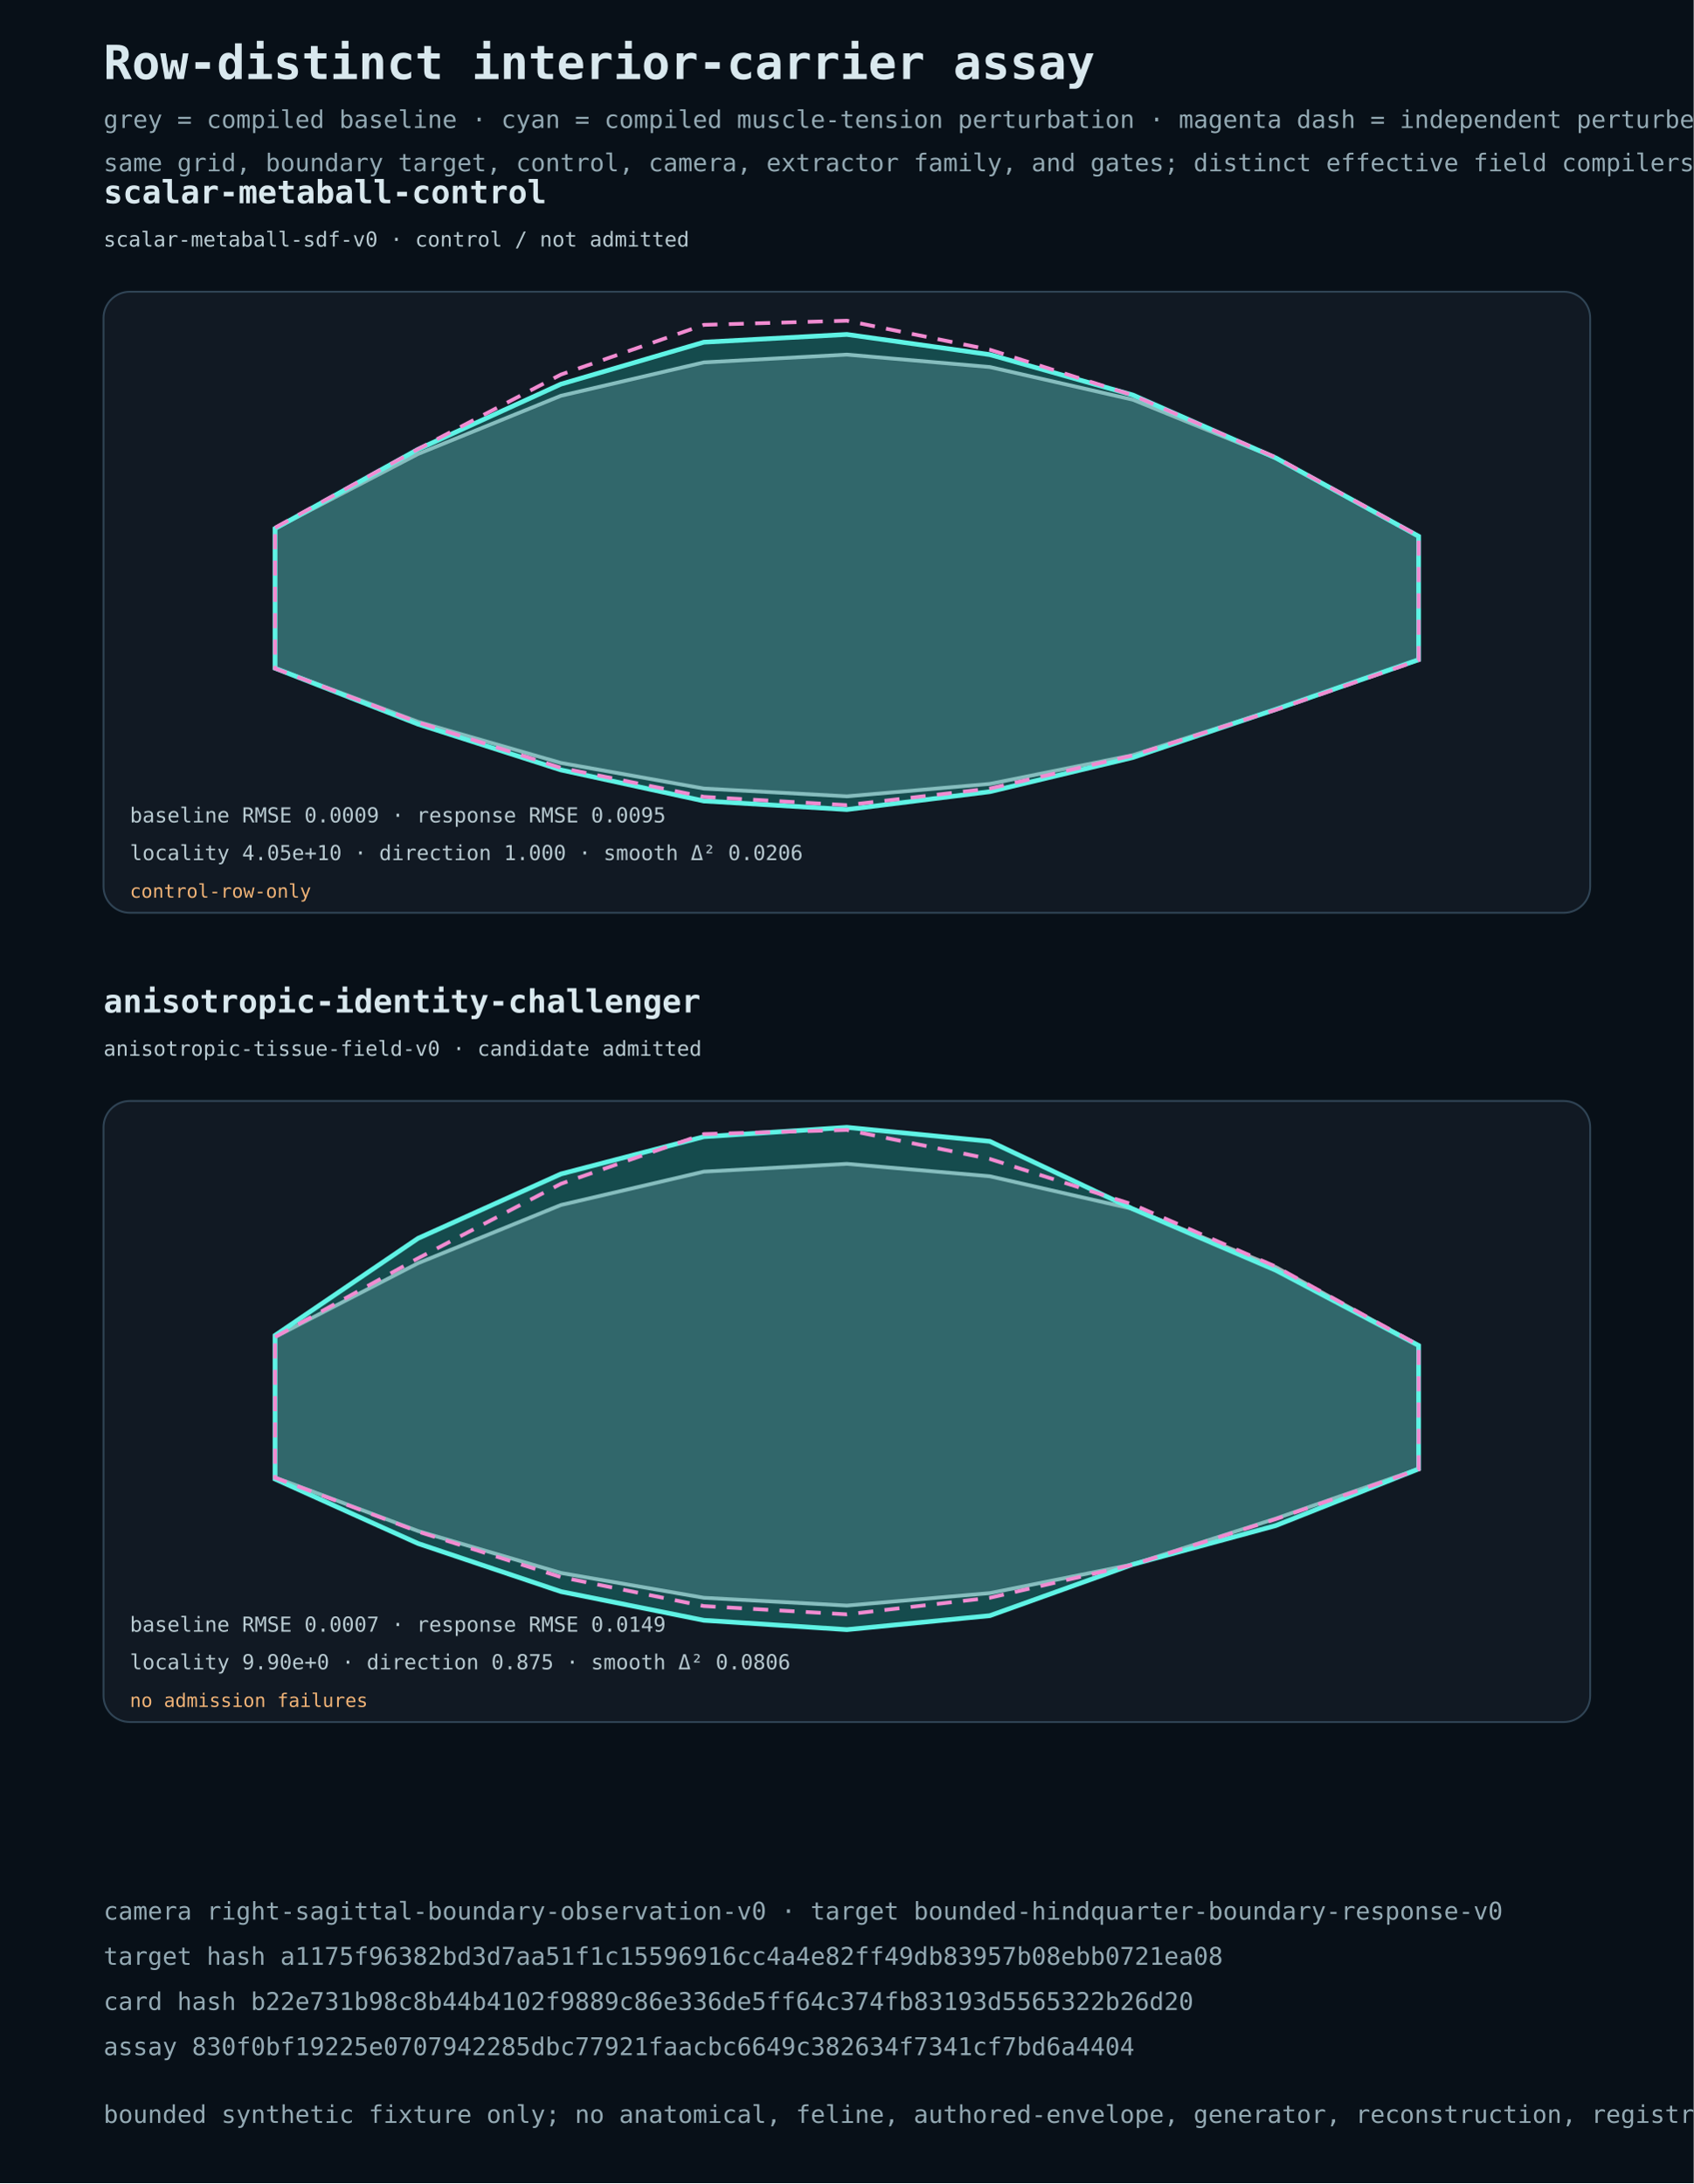
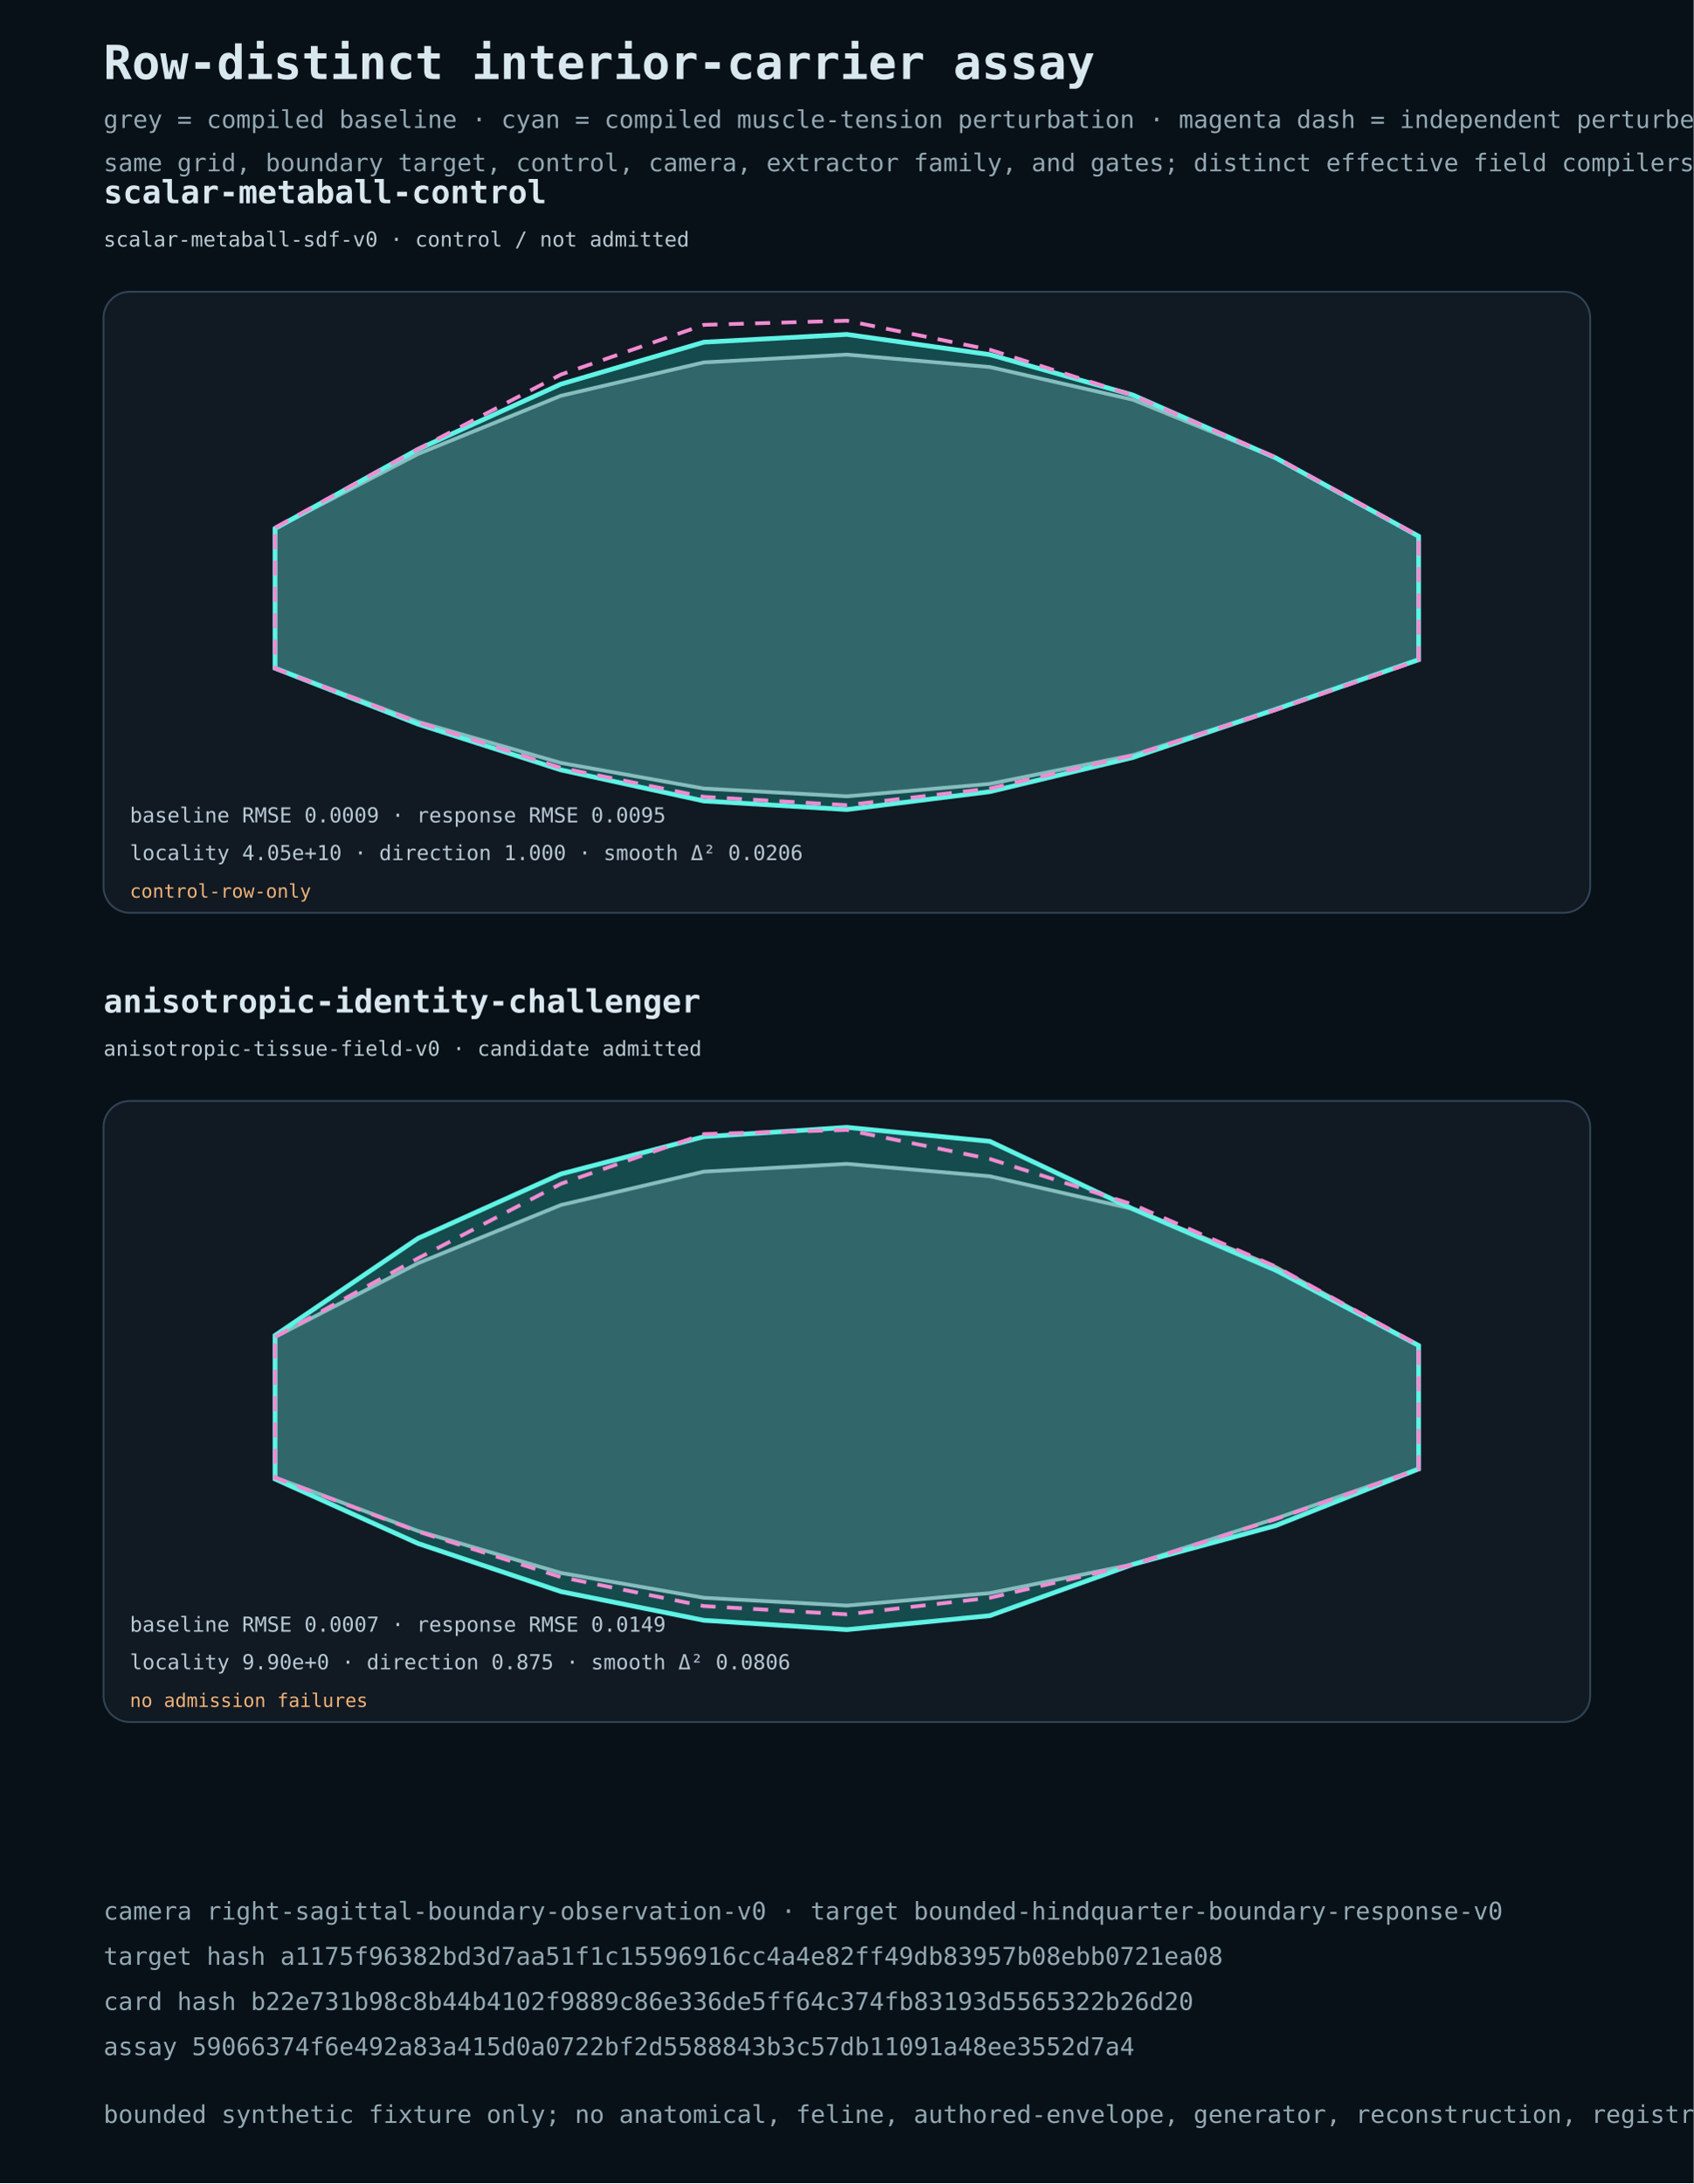
<svg xmlns="http://www.w3.org/2000/svg" width="900" height="1160" viewBox="0 0 900 1160">
  <rect width="100%" height="100%" fill="#081018" />
  <style>
    text { font-family: ui-monospace, SFMono-Regular, Menlo, monospace; fill: #d9e8ee; }
    .heading { font-size: 25px; font-weight: 700; }
    .sub { font-size: 13px; fill: #94aab4; }
    .title { font-size: 17px; font-weight: 700; }
    .meta, .metric { font-size: 11px; fill: #b9cbd2; }
    .failure { font-size: 10px; fill: #f2b477; }
    .panel { fill: #111923; stroke: #304455; }
    .baseline { fill: #7f8b95; fill-opacity: .35; stroke: #aab4bc; stroke-width: 2; }
    .perturbed { fill: #20d8c4; fill-opacity: .26; stroke: #5ff3e5; stroke-width: 2.5; }
    .target { fill: none; stroke: #f18bd1; stroke-width: 2; stroke-dasharray: 8 6; }
  </style>
  <text x="55" y="42" class="heading">Row-distinct interior-carrier assay</text>
  <text x="55" y="68" class="sub">grey = compiled baseline · cyan = compiled muscle-tension perturbation · magenta dash = independent perturbed target</text>
  <text x="55" y="91" class="sub">same grid, boundary target, control, camera, extractor family, and gates; distinct effective field compilers</text>
  <g id="scalar-metaball-control">
    <text x="55" y="108" class="title">scalar-metaball-control</text>
    <text x="55" y="131" class="meta">scalar-metaball-sdf-v0 · control / not admitted</text>
    <rect x="55" y="155" width="790" height="330" rx="14" class="panel" />
    <path d="M146.15,280.81 L222.12,241.21 L298.08,210.27 L374.04,192.54 L450.00,188.41 L525.96,195.01 L601.92,212.34 L677.88,243.28 L753.85,284.94 L753.85,350.52 L677.88,376.93 L601.92,401.26 L525.96,416.52 L450.00,423.13 L374.04,419.00 L298.08,405.39 L222.12,383.52 L146.15,355.06 Z" class="baseline" />
    <path d="M146.15,280.81 L222.12,238.74 L298.08,204.09 L374.04,181.81 L450.00,177.69 L525.96,188.41 L601.92,209.86 L677.88,243.28 L753.85,284.94 L753.85,350.52 L677.88,376.93 L601.92,402.50 L525.96,420.65 L450.00,430.14 L374.04,425.60 L298.08,409.10 L222.12,384.76 L146.15,355.06 Z" class="perturbed" />
    <path d="M146.15,280.40 L222.12,238.60 L298.08,199.00 L374.04,172.60 L450.00,170.40 L525.96,185.80 L601.92,210.00 L677.88,243.00 L753.85,284.80 L753.85,350.80 L677.88,377.20 L601.92,401.40 L525.96,419.00 L450.00,427.80 L374.04,423.40 L298.08,408.00 L222.12,383.80 L146.15,355.20 Z" class="target" />
    <text x="69" y="437" class="metric">baseline RMSE 0.0009 · response RMSE 0.0095</text>
    <text x="69" y="457" class="metric">locality 4.05e+10 · direction 1.000 · smooth Δ² 0.0206</text>
    <text x="69" y="477" class="failure">control-row-only</text>
  </g>
  <g id="anisotropic-identity-challenger">
    <text x="55" y="538" class="title">anisotropic-identity-challenger</text>
    <text x="55" y="561" class="meta">anisotropic-tissue-field-v0 · candidate admitted</text>
    <rect x="55" y="585" width="790" height="330" rx="14" class="panel" />
    <path d="M146.15,710.40 L222.12,671.21 L298.08,640.27 L374.04,622.54 L450.00,618.41 L525.96,625.01 L601.92,642.34 L677.88,673.28 L753.85,714.94 L753.85,780.52 L677.88,806.92 L601.92,831.26 L525.96,846.52 L450.00,853.13 L374.04,849.00 L298.08,835.80 L222.12,813.52 L146.15,785.06 Z" class="baseline" />
    <path d="M146.15,709.58 L222.12,658.01 L298.08,623.78 L374.04,603.98 L450.00,599.02 L525.96,606.45 L601.92,642.34 L677.88,674.92 L753.85,714.94 L753.85,780.52 L677.88,810.64 L601.92,831.26 L525.96,858.49 L450.00,865.91 L374.04,860.96 L298.08,845.70 L222.12,820.13 L146.15,785.89 Z" class="perturbed" />
    <path d="M146.15,710.40 L222.12,668.60 L298.08,629.00 L374.04,602.60 L450.00,600.40 L525.96,615.80 L601.92,640.00 L677.88,673.00 L753.85,714.80 L753.85,780.80 L677.88,807.20 L601.92,831.40 L525.96,849.00 L450.00,857.80 L374.04,853.40 L298.08,838.00 L222.12,813.80 L146.15,785.20 Z" class="target" />
    <text x="69" y="867" class="metric">baseline RMSE 0.0007 · response RMSE 0.0149</text>
    <text x="69" y="887" class="metric">locality 9.90e+0 · direction 0.875 · smooth Δ² 0.0806</text>
    <text x="69" y="907" class="failure">no admission failures</text>
  </g>
  <text x="55" y="1020" class="sub">camera right-sagittal-boundary-observation-v0 · target bounded-hindquarter-boundary-response-v0</text>
  <text x="55" y="1044" class="sub">target hash a1175f96382bd3d7aa51f1c15596916cc4a4e82ff49db83957b08ebb0721ea08</text>
  <text x="55" y="1068" class="sub">card hash b22e731b98c8b44b4102f9889c86e336de5ff64c374fb83193d5565322b26d20</text>
-   <text x="55" y="1092" class="sub">assay 830f0bf19225e0707942285dbc77921faacbc6649c382634f7341cf7bd6a4404</text>
+   <text x="55" y="1092" class="sub">assay 59066374f6e492a83a415d0a0722bf2d5588843b3c57db11091a48ee3552d7a4</text>
  <text x="55" y="1128" class="sub">bounded synthetic fixture only; no anatomical, feline, authored-envelope, generator, reconstruction, registration, motion, or production claim</text>
</svg>
